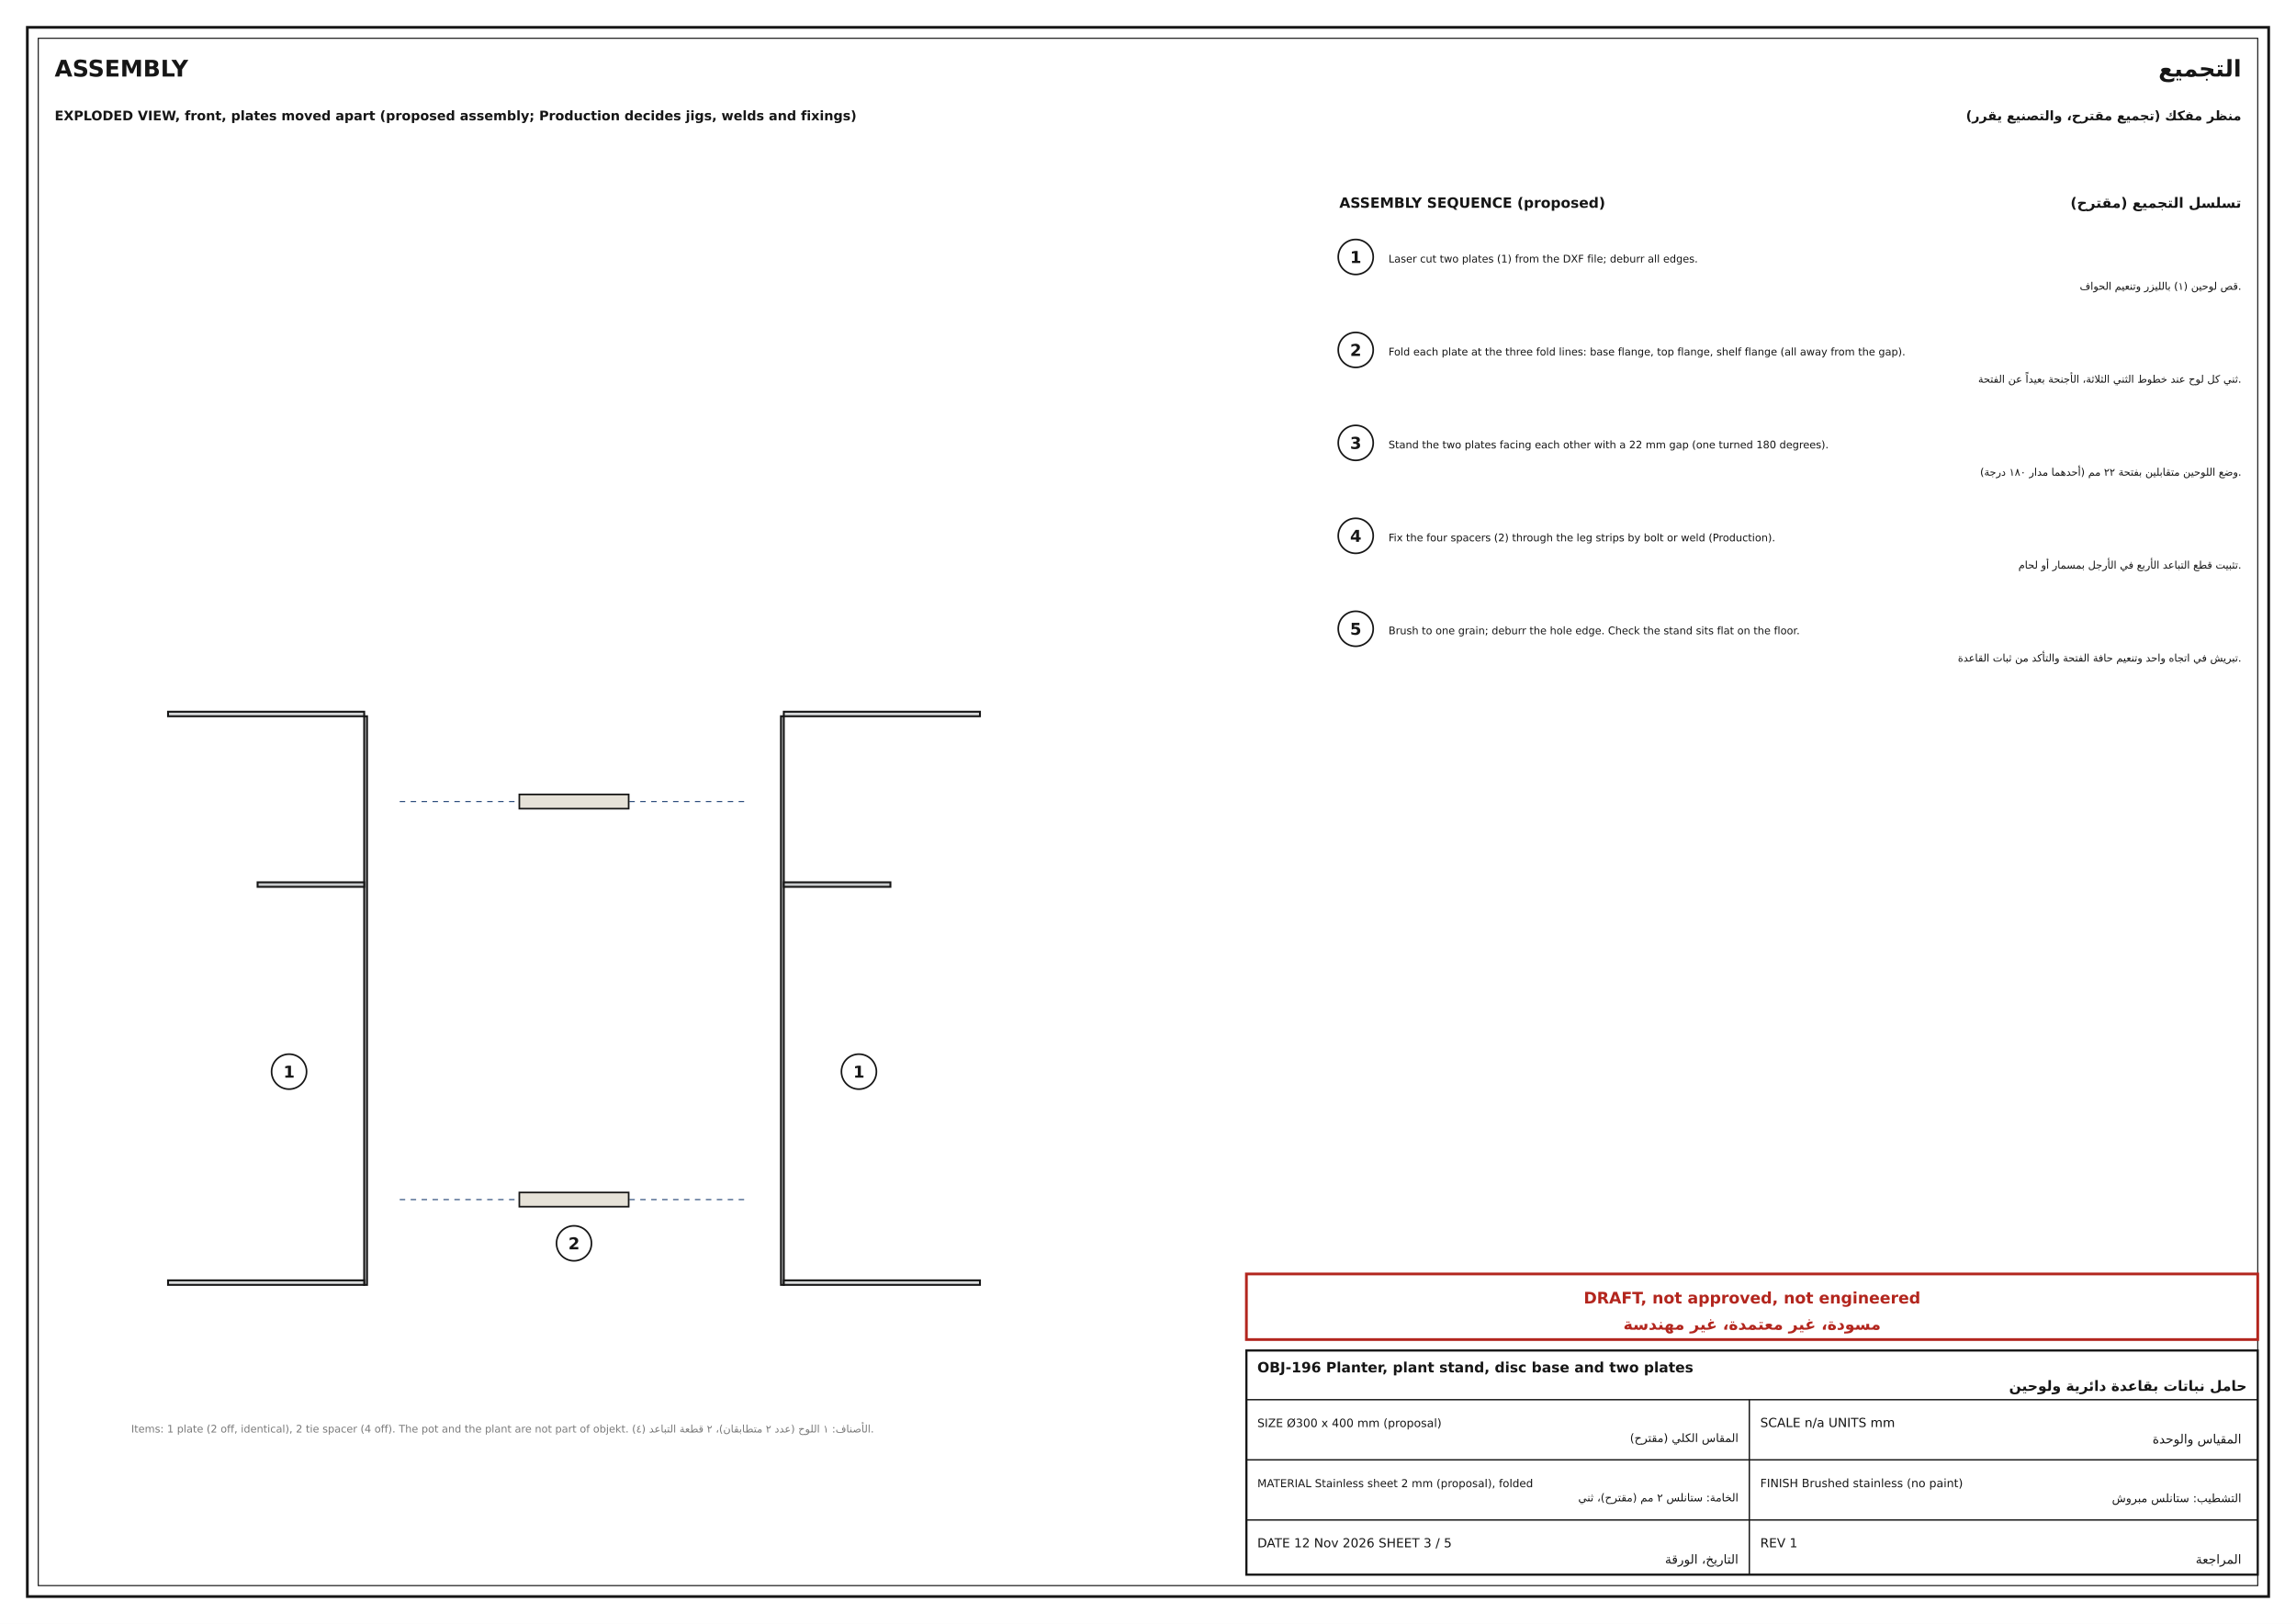
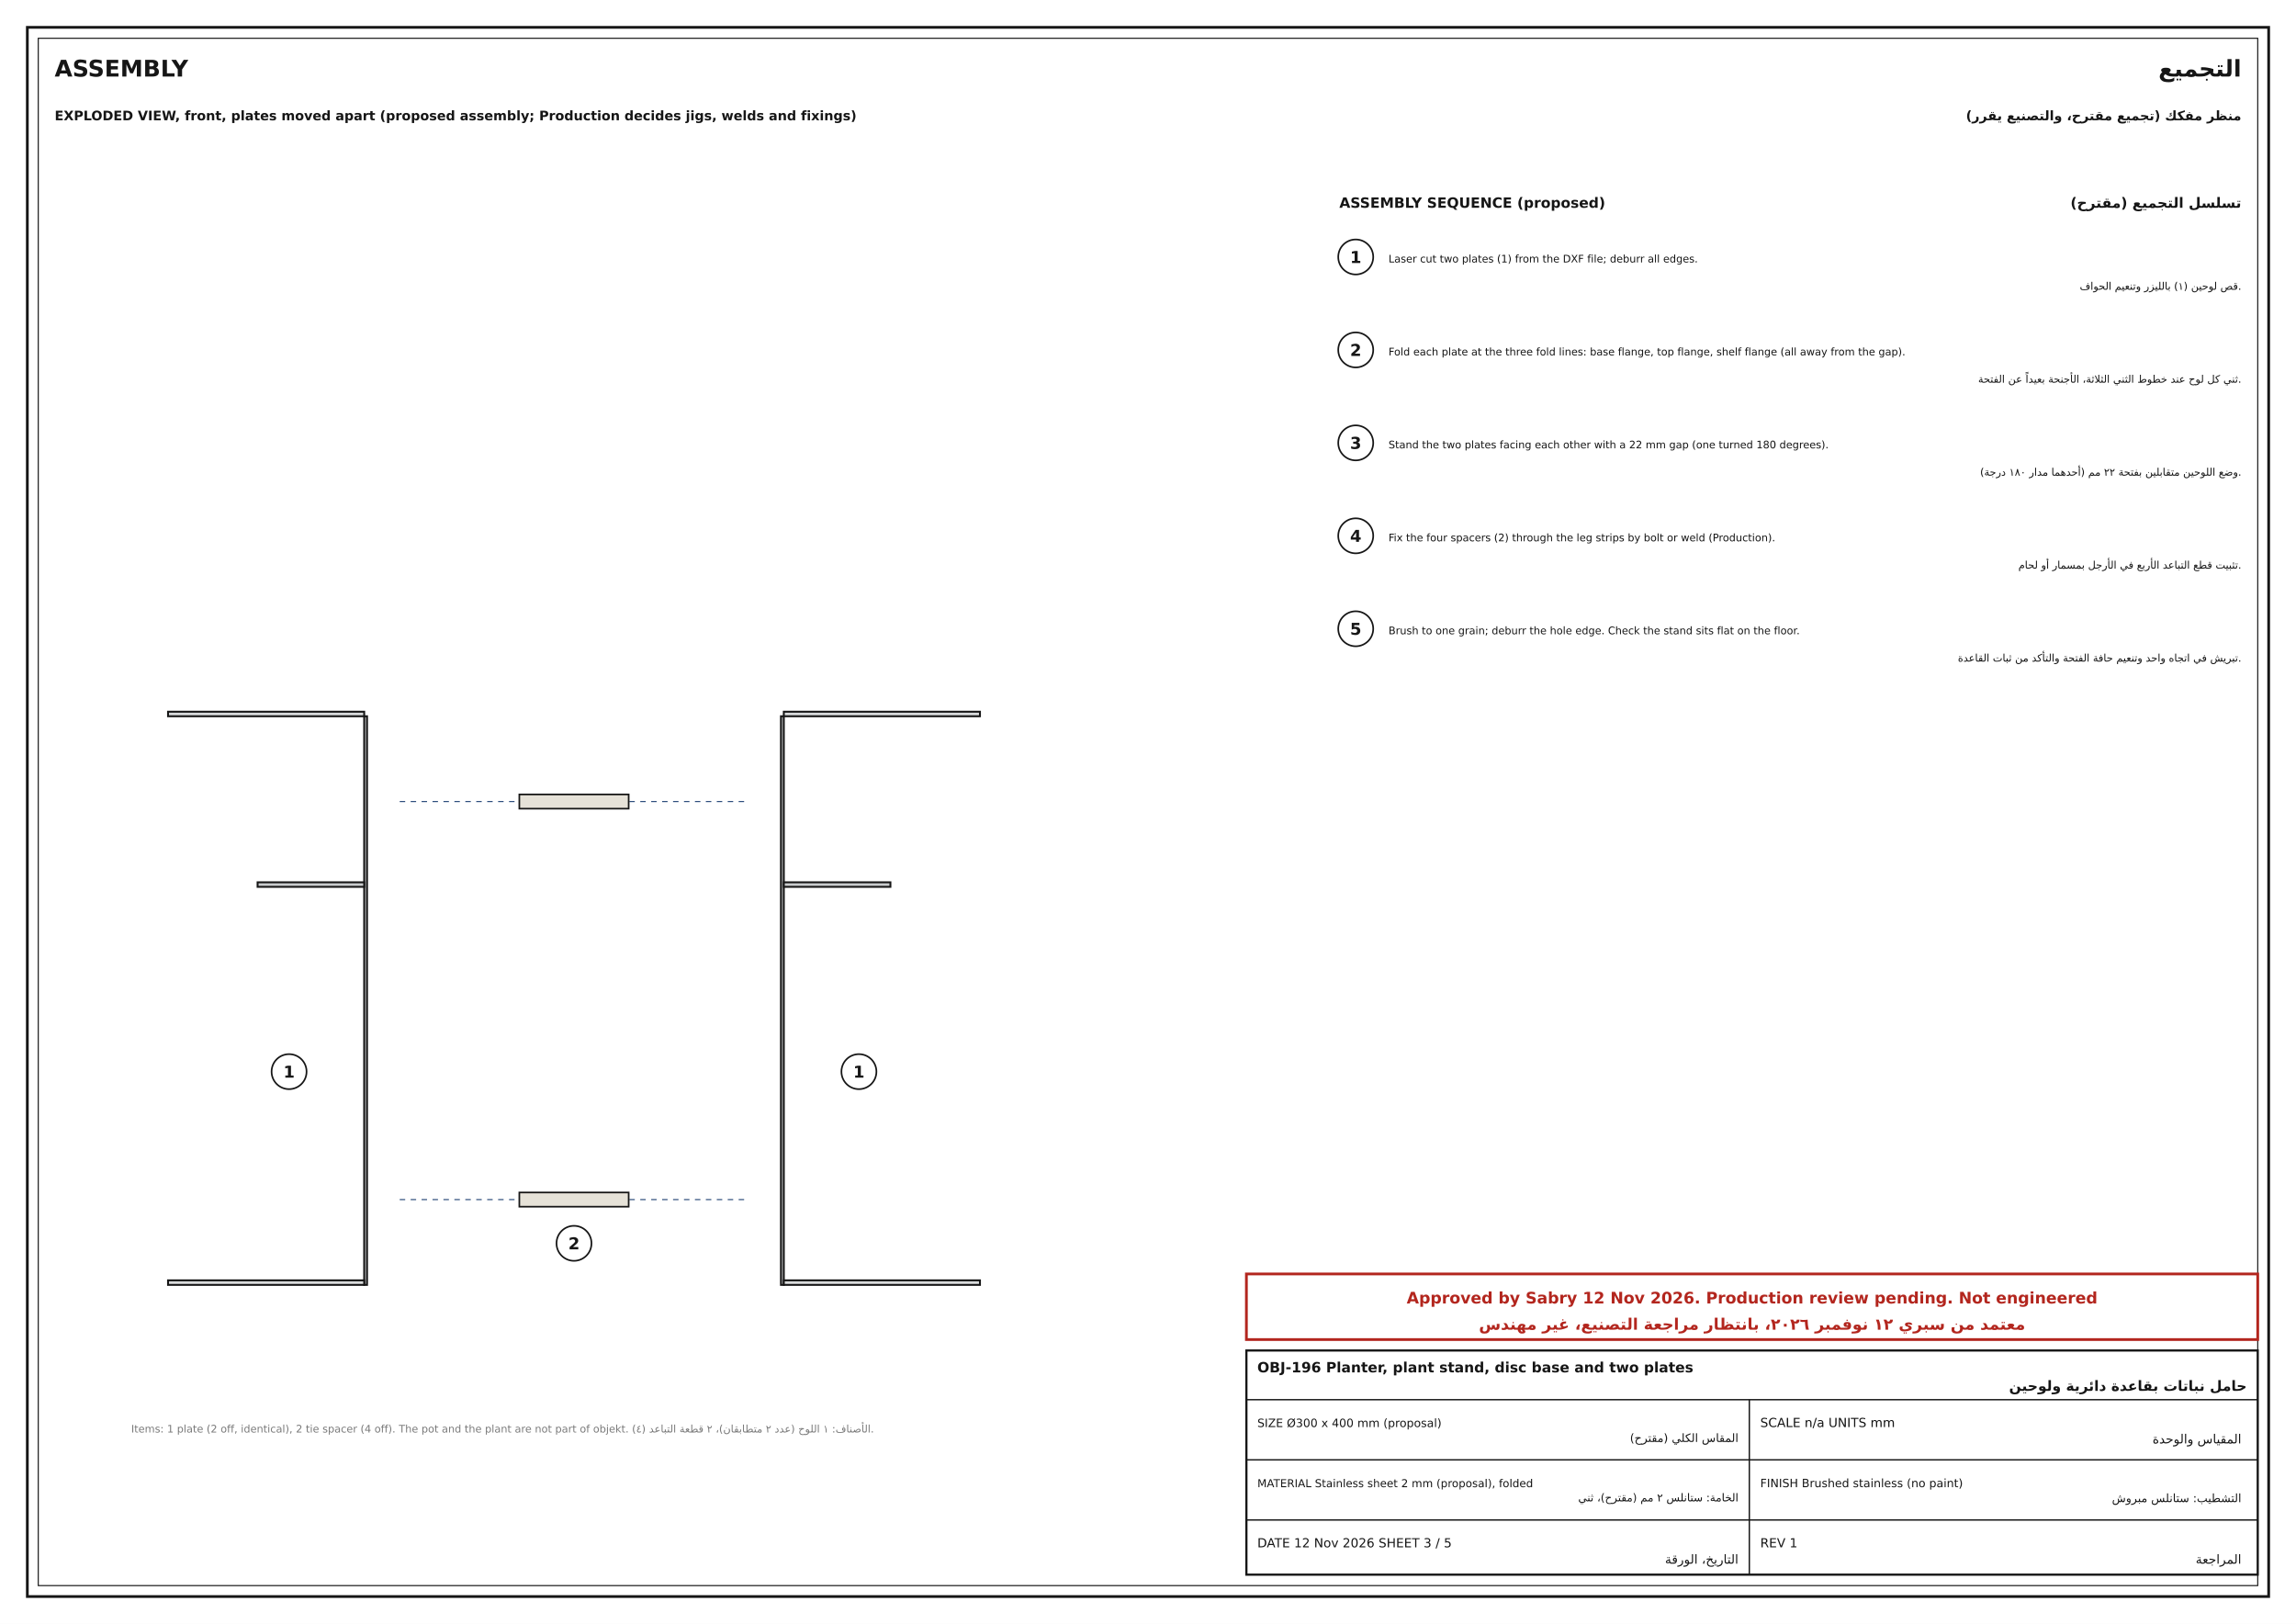
<svg xmlns="http://www.w3.org/2000/svg" viewBox="0 0 420 297" width="420mm" height="297mm">
  <rect width="420" height="297" fill="#fff" />
  <rect x="5.00" y="5.00" width="410.00" height="287.00" fill="none" stroke="#161616" stroke-width="0.5" />
  <rect x="7.00" y="7.00" width="406.00" height="283.00" fill="none" stroke="#161616" stroke-width="0.2" />
  <rect x="228.00" y="247.00" width="185.00" height="41.00" fill="#fff" stroke="#161616" stroke-width="0.4" />
  <line x1="228.00" y1="256.00" x2="413.00" y2="256.00" stroke="#161616" stroke-width="0.25" />
  <line x1="228.00" y1="267.00" x2="413.00" y2="267.00" stroke="#161616" stroke-width="0.25" />
  <line x1="228.00" y1="278.00" x2="413.00" y2="278.00" stroke="#161616" stroke-width="0.25" />
  <line x1="320.00" y1="256.00" x2="320.00" y2="288.00" stroke="#161616" stroke-width="0.25" />
  <text x="230.00" y="251.00" font-family="DejaVu Sans, Inter, Arial, sans-serif" font-size="2.6" font-weight="600" text-anchor="start" fill="#161616">OBJ-196   Planter, plant stand, disc base and two plates</text>
  <text x="411.00" y="254.38" font-family="DejaVu Sans, Inter, Arial, sans-serif" font-size="2.6" font-weight="600" text-anchor="end" fill="#161616">حامل نباتات بقاعدة دائرية ولوحين</text>
  <text x="230.00" y="261.00" font-family="DejaVu Sans, Inter, Arial, sans-serif" font-size="2.1" font-weight="400" text-anchor="start" fill="#161616">SIZE  Ø300 x 400 mm (proposal)</text>
  <text x="318.00" y="263.73" font-family="DejaVu Sans, Inter, Arial, sans-serif" font-size="2.1" font-weight="400" text-anchor="end" fill="#161616">المقاس الكلي (مقترح)</text>
  <text x="322.00" y="261.00" font-family="DejaVu Sans, Inter, Arial, sans-serif" font-size="2.3" font-weight="400" text-anchor="start" fill="#161616">SCALE  n/a   UNITS  mm</text>
  <text x="410.00" y="263.99" font-family="DejaVu Sans, Inter, Arial, sans-serif" font-size="2.3" font-weight="400" text-anchor="end" fill="#161616">المقياس والوحدة</text>
  <text x="230.00" y="272.00" font-family="DejaVu Sans, Inter, Arial, sans-serif" font-size="2.0" font-weight="400" text-anchor="start" fill="#161616">MATERIAL  Stainless sheet 2 mm (proposal), folded</text>
  <text x="318.00" y="274.60" font-family="DejaVu Sans, Inter, Arial, sans-serif" font-size="2.0" font-weight="400" text-anchor="end" fill="#161616">الخامة: ستانلس ٢ مم (مقترح)، ثني</text>
  <text x="322.00" y="272.00" font-family="DejaVu Sans, Inter, Arial, sans-serif" font-size="2.1" font-weight="400" text-anchor="start" fill="#161616">FINISH  Brushed stainless (no paint)</text>
  <text x="410.00" y="274.73" font-family="DejaVu Sans, Inter, Arial, sans-serif" font-size="2.1" font-weight="400" text-anchor="end" fill="#161616">التشطيب: ستانلس مبروش</text>
  <text x="230.00" y="283.00" font-family="DejaVu Sans, Inter, Arial, sans-serif" font-size="2.3" font-weight="400" text-anchor="start" fill="#161616">DATE  12 Nov 2026      SHEET 3 / 5</text>
  <text x="318.00" y="285.99" font-family="DejaVu Sans, Inter, Arial, sans-serif" font-size="2.3" font-weight="400" text-anchor="end" fill="#161616">التاريخ، الورقة</text>
  <text x="322.00" y="283.00" font-family="DejaVu Sans, Inter, Arial, sans-serif" font-size="2.3" font-weight="400" text-anchor="start" fill="#161616">REV  1</text>
  <text x="410.00" y="285.99" font-family="DejaVu Sans, Inter, Arial, sans-serif" font-size="2.3" font-weight="400" text-anchor="end" fill="#161616">المراجعة</text>
  <rect x="228.00" y="233.00" width="185.00" height="12.00" fill="#fff" stroke="#b3261e" stroke-width="0.5" />
-   <text x="320.50" y="238.40" font-family="DejaVu Sans, Inter, Arial, sans-serif" font-size="2.9" font-weight="700" text-anchor="middle" fill="#b3261e">DRAFT, not approved, not engineered</text>
-   <text x="320.50" y="243.20" font-family="DejaVu Sans, Inter, Arial, sans-serif" font-size="2.9" font-weight="700" text-anchor="middle" fill="#b3261e">مسودة، غير معتمدة، غير مهندسة</text>
+   <text x="320.50" y="238.40" font-family="DejaVu Sans, Inter, Arial, sans-serif" font-size="2.9" font-weight="700" text-anchor="middle" fill="#b3261e">Approved by Sabry 12 Nov 2026. Production review pending. Not engineered</text>
+   <text x="320.50" y="243.20" font-family="DejaVu Sans, Inter, Arial, sans-serif" font-size="2.9" font-weight="700" text-anchor="middle" fill="#b3261e">معتمد من سبري ١٢ نوفمبر ٢٠٢٦، بانتظار مراجعة التصنيع، غير مهندس</text>
  <text x="10.00" y="14.00" font-family="DejaVu Sans, Inter, Arial, sans-serif" font-size="4.2" font-weight="700" text-anchor="start" fill="#161616">ASSEMBLY</text>
  <text x="410.00" y="14.00" font-family="DejaVu Sans, Inter, Arial, sans-serif" font-size="4.2" font-weight="700" text-anchor="end" fill="#161616">التجميع</text>
  <text x="10.00" y="22.00" font-family="DejaVu Sans, Inter, Arial, sans-serif" font-size="2.4" font-weight="600" text-anchor="start" fill="#161616">EXPLODED VIEW, front, plates moved apart (proposed assembly; Production decides jigs, welds and fixings)</text>
  <text x="410.00" y="22.00" font-family="DejaVu Sans, Inter, Arial, sans-serif" font-size="2.4" font-weight="600" text-anchor="end" fill="#161616">منظر مفكك (تجميع مقترح، والتصنيع يقرر)</text>
  <rect x="66.62" y="131.00" width="0.52" height="104.00" fill="#c9cbcd" stroke="#161616" stroke-width="0.35" />
  <rect x="30.74" y="234.17" width="35.88" height="0.83" fill="#d9dbdc" stroke="#161616" stroke-width="0.35" />
  <rect x="30.74" y="130.17" width="35.88" height="0.83" fill="#d9dbdc" stroke="#161616" stroke-width="0.35" />
  <rect x="47.12" y="161.37" width="19.50" height="0.83" fill="#c9cbcd" stroke="#161616" stroke-width="0.35" />
  <circle cx="52.88" cy="196.00" r="3.2" fill="#fff" stroke="#161616" stroke-width=".3" />
  <text x="52.88" y="197.10" font-family="DejaVu Sans, Inter, Arial, sans-serif" font-size="3" font-weight="600" text-anchor="middle" fill="#161616">1</text>
  <rect x="142.86" y="131.00" width="0.52" height="104.00" fill="#c9cbcd" stroke="#161616" stroke-width="0.35" />
  <rect x="143.38" y="234.17" width="35.88" height="0.83" fill="#d9dbdc" stroke="#161616" stroke-width="0.35" />
  <rect x="143.38" y="130.17" width="35.88" height="0.83" fill="#d9dbdc" stroke="#161616" stroke-width="0.35" />
  <rect x="143.38" y="161.37" width="19.50" height="0.83" fill="#c9cbcd" stroke="#161616" stroke-width="0.35" />
  <circle cx="157.12" cy="196.00" r="3.2" fill="#fff" stroke="#161616" stroke-width=".3" />
  <text x="157.12" y="197.10" font-family="DejaVu Sans, Inter, Arial, sans-serif" font-size="3" font-weight="600" text-anchor="middle" fill="#161616">1</text>
  <line x1="73.12" y1="219.40" x2="136.88" y2="219.40" stroke="#2a4a7a" stroke-width="0.2" stroke-dasharray="1 1" />
  <rect x="95.00" y="218.10" width="20.00" height="2.60" fill="#e6e2d8" stroke="#161616" stroke-width="0.3" />
  <line x1="73.12" y1="146.60" x2="136.88" y2="146.60" stroke="#2a4a7a" stroke-width="0.2" stroke-dasharray="1 1" />
  <rect x="95.00" y="145.30" width="20.00" height="2.60" fill="#e6e2d8" stroke="#161616" stroke-width="0.3" />
  <circle cx="105.00" cy="227.40" r="3.2" fill="#fff" stroke="#161616" stroke-width=".3" />
  <text x="105.00" y="228.50" font-family="DejaVu Sans, Inter, Arial, sans-serif" font-size="3" font-weight="600" text-anchor="middle" fill="#161616">2</text>
  <text x="24.00" y="262.00" font-family="DejaVu Sans, Inter, Arial, sans-serif" font-size="1.9" font-weight="400" text-anchor="start" fill="#7a7a7a">Items: 1 plate (2 off, identical), 2 tie spacer (4 off). The pot and the plant are not part of objekt.  الأصناف: ١ اللوح (عدد ٢ متطابقان)، ٢ قطعة التباعد (٤).</text>
  <text x="245.00" y="38.00" font-family="DejaVu Sans, Inter, Arial, sans-serif" font-size="2.6" font-weight="600" text-anchor="start" fill="#161616">ASSEMBLY SEQUENCE (proposed)</text>
  <text x="410.00" y="38.00" font-family="DejaVu Sans, Inter, Arial, sans-serif" font-size="2.6" font-weight="600" text-anchor="end" fill="#161616">تسلسل التجميع (مقترح)</text>
  <circle cx="248.00" cy="47.00" r="3.2" fill="#fff" stroke="#161616" stroke-width=".3" />
  <text x="248.00" y="48.10" font-family="DejaVu Sans, Inter, Arial, sans-serif" font-size="3" font-weight="600" text-anchor="middle" fill="#161616">1</text>
  <text x="254.00" y="48.00" font-family="DejaVu Sans, Inter, Arial, sans-serif" font-size="1.9" font-weight="400" text-anchor="start" fill="#161616">Laser cut two plates (1) from the DXF file; deburr all edges.</text>
  <text x="410.00" y="53.00" font-family="DejaVu Sans, Inter, Arial, sans-serif" font-size="1.9" font-weight="400" text-anchor="end" fill="#161616">قص لوحين (١) بالليزر وتنعيم الحواف.</text>
  <circle cx="248.00" cy="64.00" r="3.2" fill="#fff" stroke="#161616" stroke-width=".3" />
  <text x="248.00" y="65.10" font-family="DejaVu Sans, Inter, Arial, sans-serif" font-size="3" font-weight="600" text-anchor="middle" fill="#161616">2</text>
  <text x="254.00" y="65.00" font-family="DejaVu Sans, Inter, Arial, sans-serif" font-size="1.9" font-weight="400" text-anchor="start" fill="#161616">Fold each plate at the three fold lines: base flange, top flange, shelf flange (all away from the gap).</text>
  <text x="410.00" y="70.00" font-family="DejaVu Sans, Inter, Arial, sans-serif" font-size="1.9" font-weight="400" text-anchor="end" fill="#161616">ثني كل لوح عند خطوط الثني الثلاثة، الأجنحة بعيداً عن الفتحة.</text>
  <circle cx="248.00" cy="81.00" r="3.2" fill="#fff" stroke="#161616" stroke-width=".3" />
  <text x="248.00" y="82.10" font-family="DejaVu Sans, Inter, Arial, sans-serif" font-size="3" font-weight="600" text-anchor="middle" fill="#161616">3</text>
  <text x="254.00" y="82.00" font-family="DejaVu Sans, Inter, Arial, sans-serif" font-size="1.9" font-weight="400" text-anchor="start" fill="#161616">Stand the two plates facing each other with a 22 mm gap (one turned 180 degrees).</text>
  <text x="410.00" y="87.00" font-family="DejaVu Sans, Inter, Arial, sans-serif" font-size="1.9" font-weight="400" text-anchor="end" fill="#161616">وضع اللوحين متقابلين بفتحة ٢٢ مم (أحدهما مدار ١٨٠ درجة).</text>
  <circle cx="248.00" cy="98.00" r="3.2" fill="#fff" stroke="#161616" stroke-width=".3" />
  <text x="248.00" y="99.10" font-family="DejaVu Sans, Inter, Arial, sans-serif" font-size="3" font-weight="600" text-anchor="middle" fill="#161616">4</text>
  <text x="254.00" y="99.00" font-family="DejaVu Sans, Inter, Arial, sans-serif" font-size="1.9" font-weight="400" text-anchor="start" fill="#161616">Fix the four spacers (2) through the leg strips by bolt or weld (Production).</text>
  <text x="410.00" y="104.00" font-family="DejaVu Sans, Inter, Arial, sans-serif" font-size="1.9" font-weight="400" text-anchor="end" fill="#161616">تثبيت قطع التباعد الأربع في الأرجل بمسمار أو لحام.</text>
  <circle cx="248.00" cy="115.00" r="3.2" fill="#fff" stroke="#161616" stroke-width=".3" />
  <text x="248.00" y="116.10" font-family="DejaVu Sans, Inter, Arial, sans-serif" font-size="3" font-weight="600" text-anchor="middle" fill="#161616">5</text>
  <text x="254.00" y="116.00" font-family="DejaVu Sans, Inter, Arial, sans-serif" font-size="1.9" font-weight="400" text-anchor="start" fill="#161616">Brush to one grain; deburr the hole edge. Check the stand sits flat on the floor.</text>
  <text x="410.00" y="121.00" font-family="DejaVu Sans, Inter, Arial, sans-serif" font-size="1.9" font-weight="400" text-anchor="end" fill="#161616">تبريش في اتجاه واحد وتنعيم حافة الفتحة والتأكد من ثبات القاعدة.</text>
</svg>
